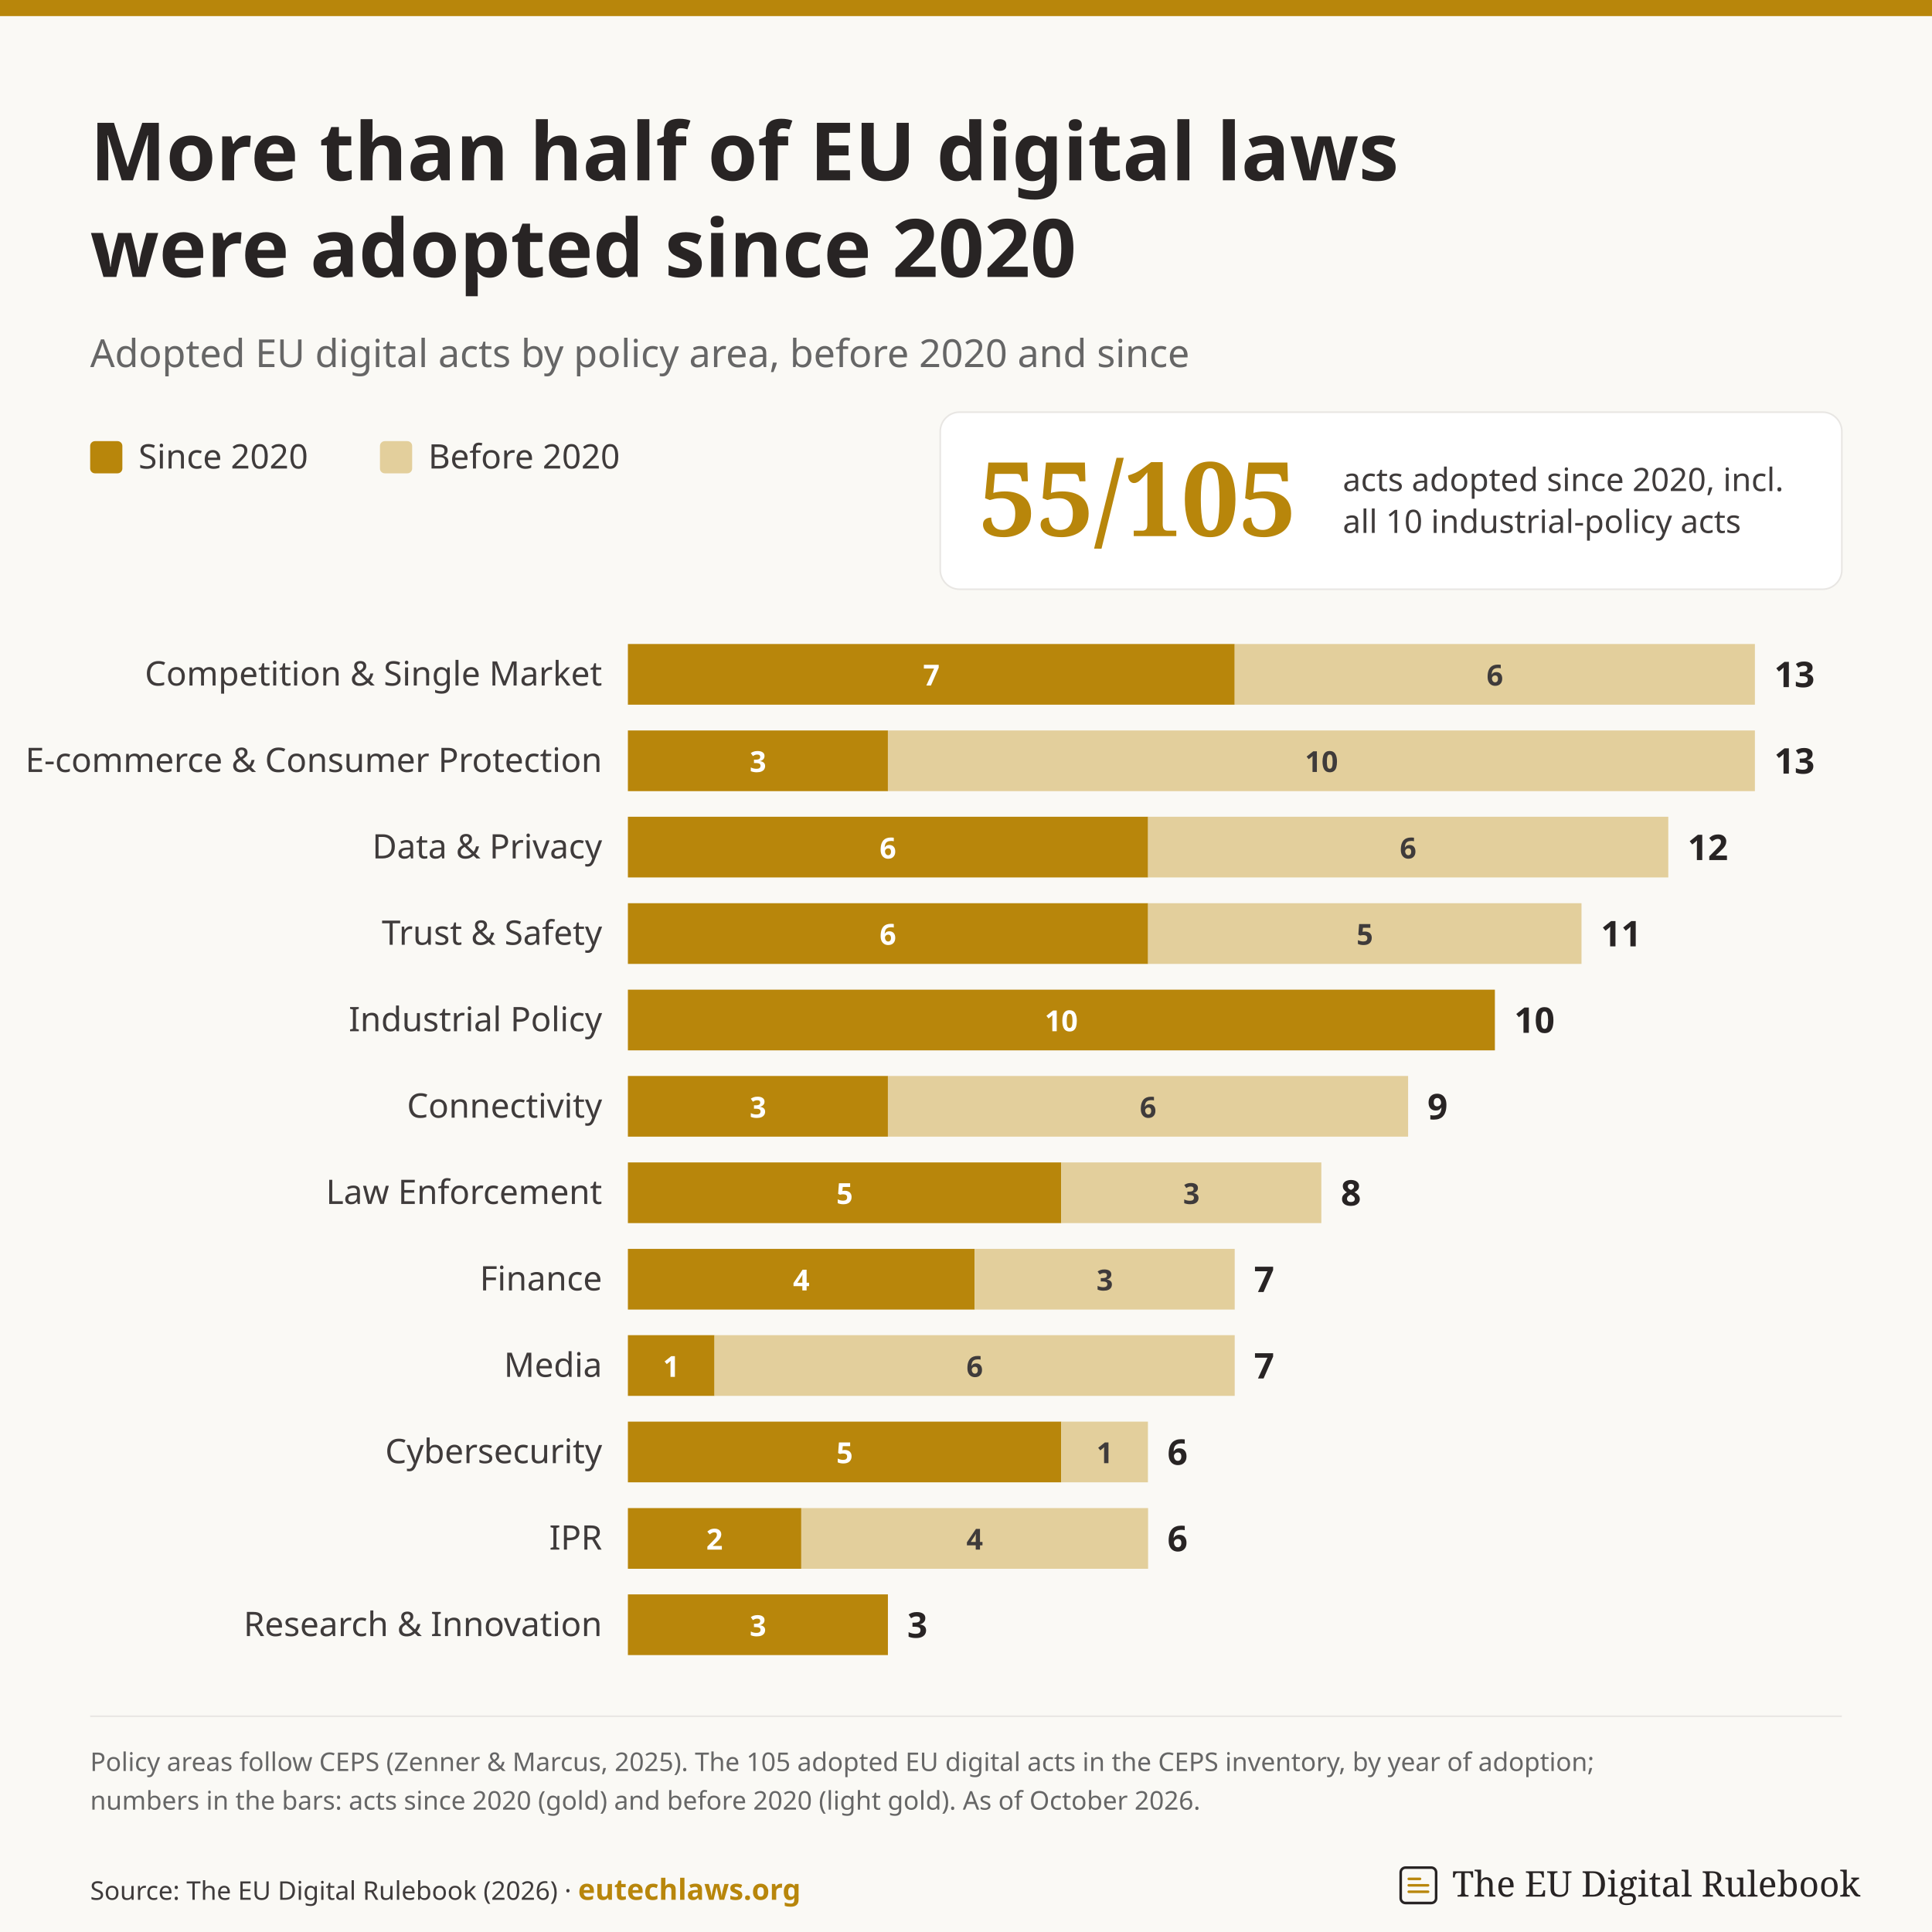
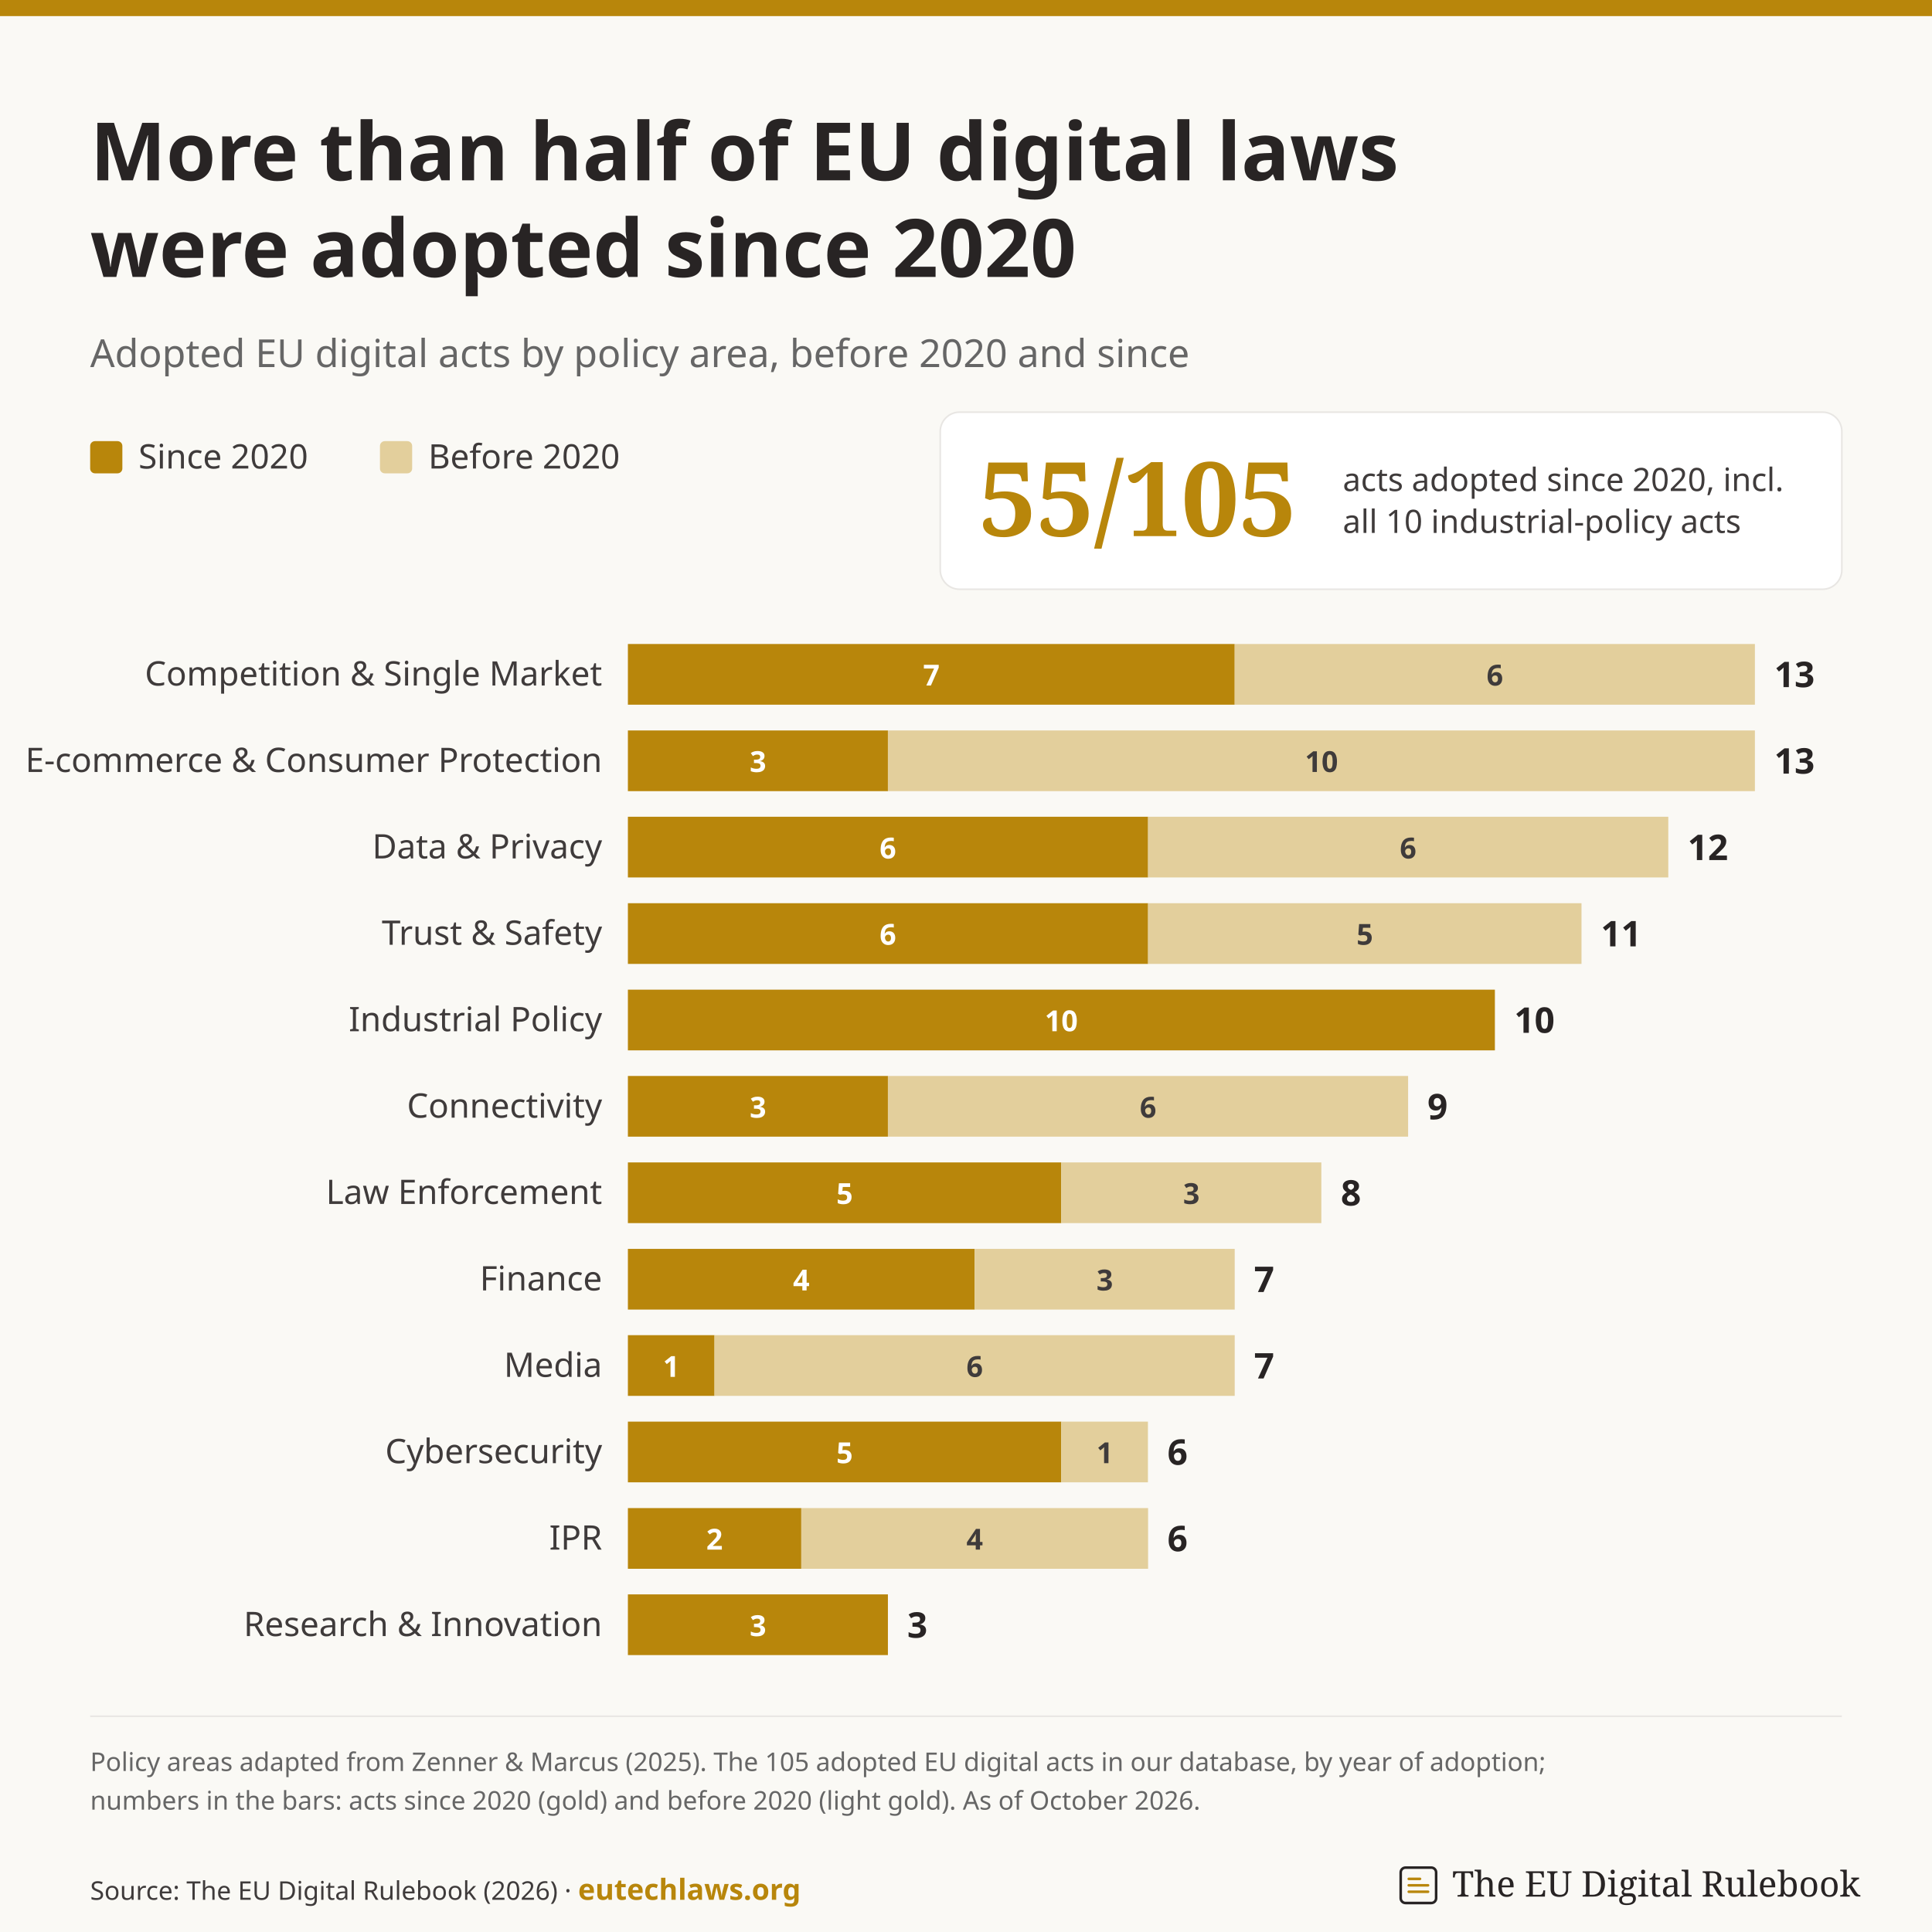
<svg xmlns="http://www.w3.org/2000/svg" viewBox="0 0 1200 1200" width="100%" role="img" aria-label="More than half of EU digital laws were adopted since 2020: 55 of 105. By policy area: Competition &amp; Single Market 13 (7 since 2020); E-commerce &amp; Consumer Protection 13 (3 since 2020); Data &amp; Privacy 12 (6 since 2020); Trust &amp; Safety 11 (6 since 2020); Industrial Policy 10 (10 since 2020); Connectivity 9 (3 since 2020); Law Enforcement 8 (5 since 2020); Finance 7 (4 since 2020); Media 7 (1 since 2020); Cybersecurity 6 (5 since 2020); IPR 6 (2 since 2020); Research &amp; Innovation 3 (3 since 2020)">
  <rect width="1200" height="1200" fill="#FAF9F5" />
  <rect width="1200" height="10" fill="#B8860B" />
  <text x="56.0" y="112.0" text-anchor="start" font-family="DM Sans, sans-serif" font-size="50" font-weight="700" fill="#282424">More than half of EU digital laws</text>
  <text x="56.0" y="172.0" text-anchor="start" font-family="DM Sans, sans-serif" font-size="50" font-weight="700" fill="#282424">were adopted since 2020</text>
  <text x="56.0" y="228.0" text-anchor="start" font-family="DM Sans, sans-serif" font-size="24" font-weight="400" fill="#666666">Adopted EU digital acts by policy area, before 2020 and since</text>
  <rect x="56" y="274" width="20" height="20" rx="3" fill="#B8860B" />
  <text x="86.0" y="291.0" text-anchor="start" font-family="DM Sans, sans-serif" font-size="21" font-weight="400" fill="#3F3B3B">Since 2020</text>
  <rect x="236" y="274" width="20" height="20" rx="3" fill="#E3CF9C" />
  <text x="266.0" y="291.0" text-anchor="start" font-family="DM Sans, sans-serif" font-size="21" font-weight="400" fill="#3F3B3B">Before 2020</text>
  <text x="374.0" y="425.8" text-anchor="end" font-family="DM Sans, sans-serif" font-size="21" font-weight="400" fill="#3F3B3B">Competition &amp; Single Market</text>
  <rect x="390" y="400.0" width="376.9" height="37.7" fill="#B8860B" />
  <text x="578.5" y="425.8" text-anchor="middle" font-family="DM Sans, sans-serif" font-size="18" font-weight="700" fill="#FFFFFF">7</text>
  <rect x="766.9" y="400.0" width="323.1" height="37.7" fill="#E3CF9C" />
  <text x="928.5" y="425.8" text-anchor="middle" font-family="DM Sans, sans-serif" font-size="18" font-weight="600" fill="#3F3B3B">6</text>
  <text x="1102.0" y="426.8" text-anchor="start" font-family="DM Sans, sans-serif" font-size="22" font-weight="700" fill="#282424">13</text>
  <text x="374.0" y="479.5" text-anchor="end" font-family="DM Sans, sans-serif" font-size="21" font-weight="400" fill="#3F3B3B">E-commerce &amp; Consumer Protection</text>
  <rect x="390" y="453.7" width="161.5" height="37.7" fill="#B8860B" />
  <text x="470.8" y="479.5" text-anchor="middle" font-family="DM Sans, sans-serif" font-size="18" font-weight="700" fill="#FFFFFF">3</text>
  <rect x="551.5" y="453.7" width="538.5" height="37.7" fill="#E3CF9C" />
  <text x="820.8" y="479.5" text-anchor="middle" font-family="DM Sans, sans-serif" font-size="18" font-weight="600" fill="#3F3B3B">10</text>
  <text x="1102.0" y="480.5" text-anchor="start" font-family="DM Sans, sans-serif" font-size="22" font-weight="700" fill="#282424">13</text>
  <text x="374.0" y="533.2" text-anchor="end" font-family="DM Sans, sans-serif" font-size="21" font-weight="400" fill="#3F3B3B">Data &amp; Privacy</text>
  <rect x="390" y="507.3" width="323.1" height="37.7" fill="#B8860B" />
  <text x="551.5" y="533.2" text-anchor="middle" font-family="DM Sans, sans-serif" font-size="18" font-weight="700" fill="#FFFFFF">6</text>
  <rect x="713.1" y="507.3" width="323.1" height="37.7" fill="#E3CF9C" />
  <text x="874.6" y="533.2" text-anchor="middle" font-family="DM Sans, sans-serif" font-size="18" font-weight="600" fill="#3F3B3B">6</text>
  <text x="1048.2" y="534.2" text-anchor="start" font-family="DM Sans, sans-serif" font-size="22" font-weight="700" fill="#282424">12</text>
  <text x="374.0" y="586.8" text-anchor="end" font-family="DM Sans, sans-serif" font-size="21" font-weight="400" fill="#3F3B3B">Trust &amp; Safety</text>
  <rect x="390" y="561.0" width="323.1" height="37.7" fill="#B8860B" />
  <text x="551.5" y="586.8" text-anchor="middle" font-family="DM Sans, sans-serif" font-size="18" font-weight="700" fill="#FFFFFF">6</text>
  <rect x="713.1" y="561.0" width="269.2" height="37.7" fill="#E3CF9C" />
  <text x="847.7" y="586.8" text-anchor="middle" font-family="DM Sans, sans-serif" font-size="18" font-weight="600" fill="#3F3B3B">5</text>
  <text x="994.3" y="587.8" text-anchor="start" font-family="DM Sans, sans-serif" font-size="22" font-weight="700" fill="#282424">11</text>
  <text x="374.0" y="640.5" text-anchor="end" font-family="DM Sans, sans-serif" font-size="21" font-weight="400" fill="#3F3B3B">Industrial Policy</text>
  <rect x="390" y="614.7" width="538.5" height="37.7" fill="#B8860B" />
  <text x="659.2" y="640.5" text-anchor="middle" font-family="DM Sans, sans-serif" font-size="18" font-weight="700" fill="#FFFFFF">10</text>
  <text x="940.5" y="641.5" text-anchor="start" font-family="DM Sans, sans-serif" font-size="22" font-weight="700" fill="#282424">10</text>
  <text x="374.0" y="694.2" text-anchor="end" font-family="DM Sans, sans-serif" font-size="21" font-weight="400" fill="#3F3B3B">Connectivity</text>
  <rect x="390" y="668.3" width="161.5" height="37.7" fill="#B8860B" />
  <text x="470.8" y="694.2" text-anchor="middle" font-family="DM Sans, sans-serif" font-size="18" font-weight="700" fill="#FFFFFF">3</text>
  <rect x="551.5" y="668.3" width="323.1" height="37.7" fill="#E3CF9C" />
  <text x="713.1" y="694.2" text-anchor="middle" font-family="DM Sans, sans-serif" font-size="18" font-weight="600" fill="#3F3B3B">6</text>
  <text x="886.6" y="695.2" text-anchor="start" font-family="DM Sans, sans-serif" font-size="22" font-weight="700" fill="#282424">9</text>
  <text x="374.0" y="747.8" text-anchor="end" font-family="DM Sans, sans-serif" font-size="21" font-weight="400" fill="#3F3B3B">Law Enforcement</text>
  <rect x="390" y="722.0" width="269.2" height="37.7" fill="#B8860B" />
  <text x="524.6" y="747.8" text-anchor="middle" font-family="DM Sans, sans-serif" font-size="18" font-weight="700" fill="#FFFFFF">5</text>
  <rect x="659.2" y="722.0" width="161.5" height="37.7" fill="#E3CF9C" />
  <text x="740.0" y="747.8" text-anchor="middle" font-family="DM Sans, sans-serif" font-size="18" font-weight="600" fill="#3F3B3B">3</text>
  <text x="832.8" y="748.8" text-anchor="start" font-family="DM Sans, sans-serif" font-size="22" font-weight="700" fill="#282424">8</text>
  <text x="374.0" y="801.5" text-anchor="end" font-family="DM Sans, sans-serif" font-size="21" font-weight="400" fill="#3F3B3B">Finance</text>
  <rect x="390" y="775.7" width="215.4" height="37.7" fill="#B8860B" />
  <text x="497.7" y="801.5" text-anchor="middle" font-family="DM Sans, sans-serif" font-size="18" font-weight="700" fill="#FFFFFF">4</text>
  <rect x="605.4" y="775.7" width="161.5" height="37.7" fill="#E3CF9C" />
  <text x="686.2" y="801.5" text-anchor="middle" font-family="DM Sans, sans-serif" font-size="18" font-weight="600" fill="#3F3B3B">3</text>
  <text x="778.9" y="802.5" text-anchor="start" font-family="DM Sans, sans-serif" font-size="22" font-weight="700" fill="#282424">7</text>
  <text x="374.0" y="855.2" text-anchor="end" font-family="DM Sans, sans-serif" font-size="21" font-weight="400" fill="#3F3B3B">Media</text>
  <rect x="390" y="829.3" width="53.8" height="37.7" fill="#B8860B" />
  <text x="416.9" y="855.2" text-anchor="middle" font-family="DM Sans, sans-serif" font-size="18" font-weight="700" fill="#FFFFFF">1</text>
  <rect x="443.8" y="829.3" width="323.1" height="37.7" fill="#E3CF9C" />
  <text x="605.4" y="855.2" text-anchor="middle" font-family="DM Sans, sans-serif" font-size="18" font-weight="600" fill="#3F3B3B">6</text>
  <text x="778.9" y="856.2" text-anchor="start" font-family="DM Sans, sans-serif" font-size="22" font-weight="700" fill="#282424">7</text>
  <text x="374.0" y="908.8" text-anchor="end" font-family="DM Sans, sans-serif" font-size="21" font-weight="400" fill="#3F3B3B">Cybersecurity</text>
  <rect x="390" y="883.0" width="269.2" height="37.7" fill="#B8860B" />
  <text x="524.6" y="908.8" text-anchor="middle" font-family="DM Sans, sans-serif" font-size="18" font-weight="700" fill="#FFFFFF">5</text>
  <rect x="659.2" y="883.0" width="53.8" height="37.7" fill="#E3CF9C" />
  <text x="686.2" y="908.8" text-anchor="middle" font-family="DM Sans, sans-serif" font-size="18" font-weight="600" fill="#3F3B3B">1</text>
  <text x="725.1" y="909.8" text-anchor="start" font-family="DM Sans, sans-serif" font-size="22" font-weight="700" fill="#282424">6</text>
  <text x="374.0" y="962.5" text-anchor="end" font-family="DM Sans, sans-serif" font-size="21" font-weight="400" fill="#3F3B3B">IPR</text>
  <rect x="390" y="936.7" width="107.7" height="37.7" fill="#B8860B" />
  <text x="443.8" y="962.5" text-anchor="middle" font-family="DM Sans, sans-serif" font-size="18" font-weight="700" fill="#FFFFFF">2</text>
  <rect x="497.7" y="936.7" width="215.4" height="37.7" fill="#E3CF9C" />
  <text x="605.4" y="962.5" text-anchor="middle" font-family="DM Sans, sans-serif" font-size="18" font-weight="600" fill="#3F3B3B">4</text>
  <text x="725.1" y="963.5" text-anchor="start" font-family="DM Sans, sans-serif" font-size="22" font-weight="700" fill="#282424">6</text>
  <text x="374.0" y="1016.2" text-anchor="end" font-family="DM Sans, sans-serif" font-size="21" font-weight="400" fill="#3F3B3B">Research &amp; Innovation</text>
  <rect x="390" y="990.3" width="161.5" height="37.7" fill="#B8860B" />
  <text x="470.8" y="1016.2" text-anchor="middle" font-family="DM Sans, sans-serif" font-size="18" font-weight="700" fill="#FFFFFF">3</text>
  <text x="563.5" y="1017.2" text-anchor="start" font-family="DM Sans, sans-serif" font-size="22" font-weight="700" fill="#282424">3</text>
  <rect x="584" y="256" width="560" height="110" rx="12" fill="#FFFFFF" stroke="#E8E6E3" />
  <text x="608.0" y="333.0" text-anchor="start" font-family="'Source Serif 4', Georgia, serif" font-size="64" font-weight="700" fill="#B8860B">55/105</text>
  <text x="834.0" y="305.0" text-anchor="start" font-family="DM Sans, sans-serif" font-size="20" font-weight="400" fill="#3F3B3B">acts adopted since 2020, incl.</text>
  <text x="834.0" y="331.0" text-anchor="start" font-family="DM Sans, sans-serif" font-size="20" font-weight="400" fill="#3F3B3B">all 10 industrial-policy acts</text>
  <line x1="56" x2="1144" y1="1066" y2="1066" stroke="#E8E6E3" />
-   <text x="56.0" y="1100.0" text-anchor="start" font-family="DM Sans, sans-serif" font-size="16" font-weight="400" fill="#666666">Policy areas follow CEPS (Zenner &amp; Marcus, 2025). The 105 adopted EU digital acts in the CEPS inventory, by year of adoption;</text>
+   <text x="56.0" y="1100.0" text-anchor="start" font-family="DM Sans, sans-serif" font-size="16" font-weight="400" fill="#666666">Policy areas adapted from Zenner &amp; Marcus (2025). The 105 adopted EU digital acts in our database, by year of adoption;</text>
  <text x="56.0" y="1124.0" text-anchor="start" font-family="DM Sans, sans-serif" font-size="16" font-weight="400" fill="#666666">numbers in the bars: acts since 2020 (gold) and before 2020 (light gold). As of October 2026.</text>
  <g transform="translate(870,1160)">
    <rect x="0" y="0" width="22" height="22" rx="3" fill="none" stroke="#282424" stroke-width="1.6" />
    <path d="M5 15h12M5 11h12M5 7h7" stroke="#B8860B" stroke-width="1.6" stroke-linecap="round" />
  </g>
  <text x="902.0" y="1178.0" text-anchor="start" font-family="'Source Serif 4', Georgia, serif" font-size="22" font-weight="400" fill="#282424">The EU Digital Rulebook</text>
  <text x="56.0" y="1180.0" text-anchor="start" font-family="DM Sans, sans-serif" font-size="16" font-weight="500" fill="#3F3B3B">Source: The EU Digital Rulebook (2026) · <tspan fill="#B8860B" font-weight="700" font-size="18">eutechlaws.org</tspan>
  </text>
</svg>
